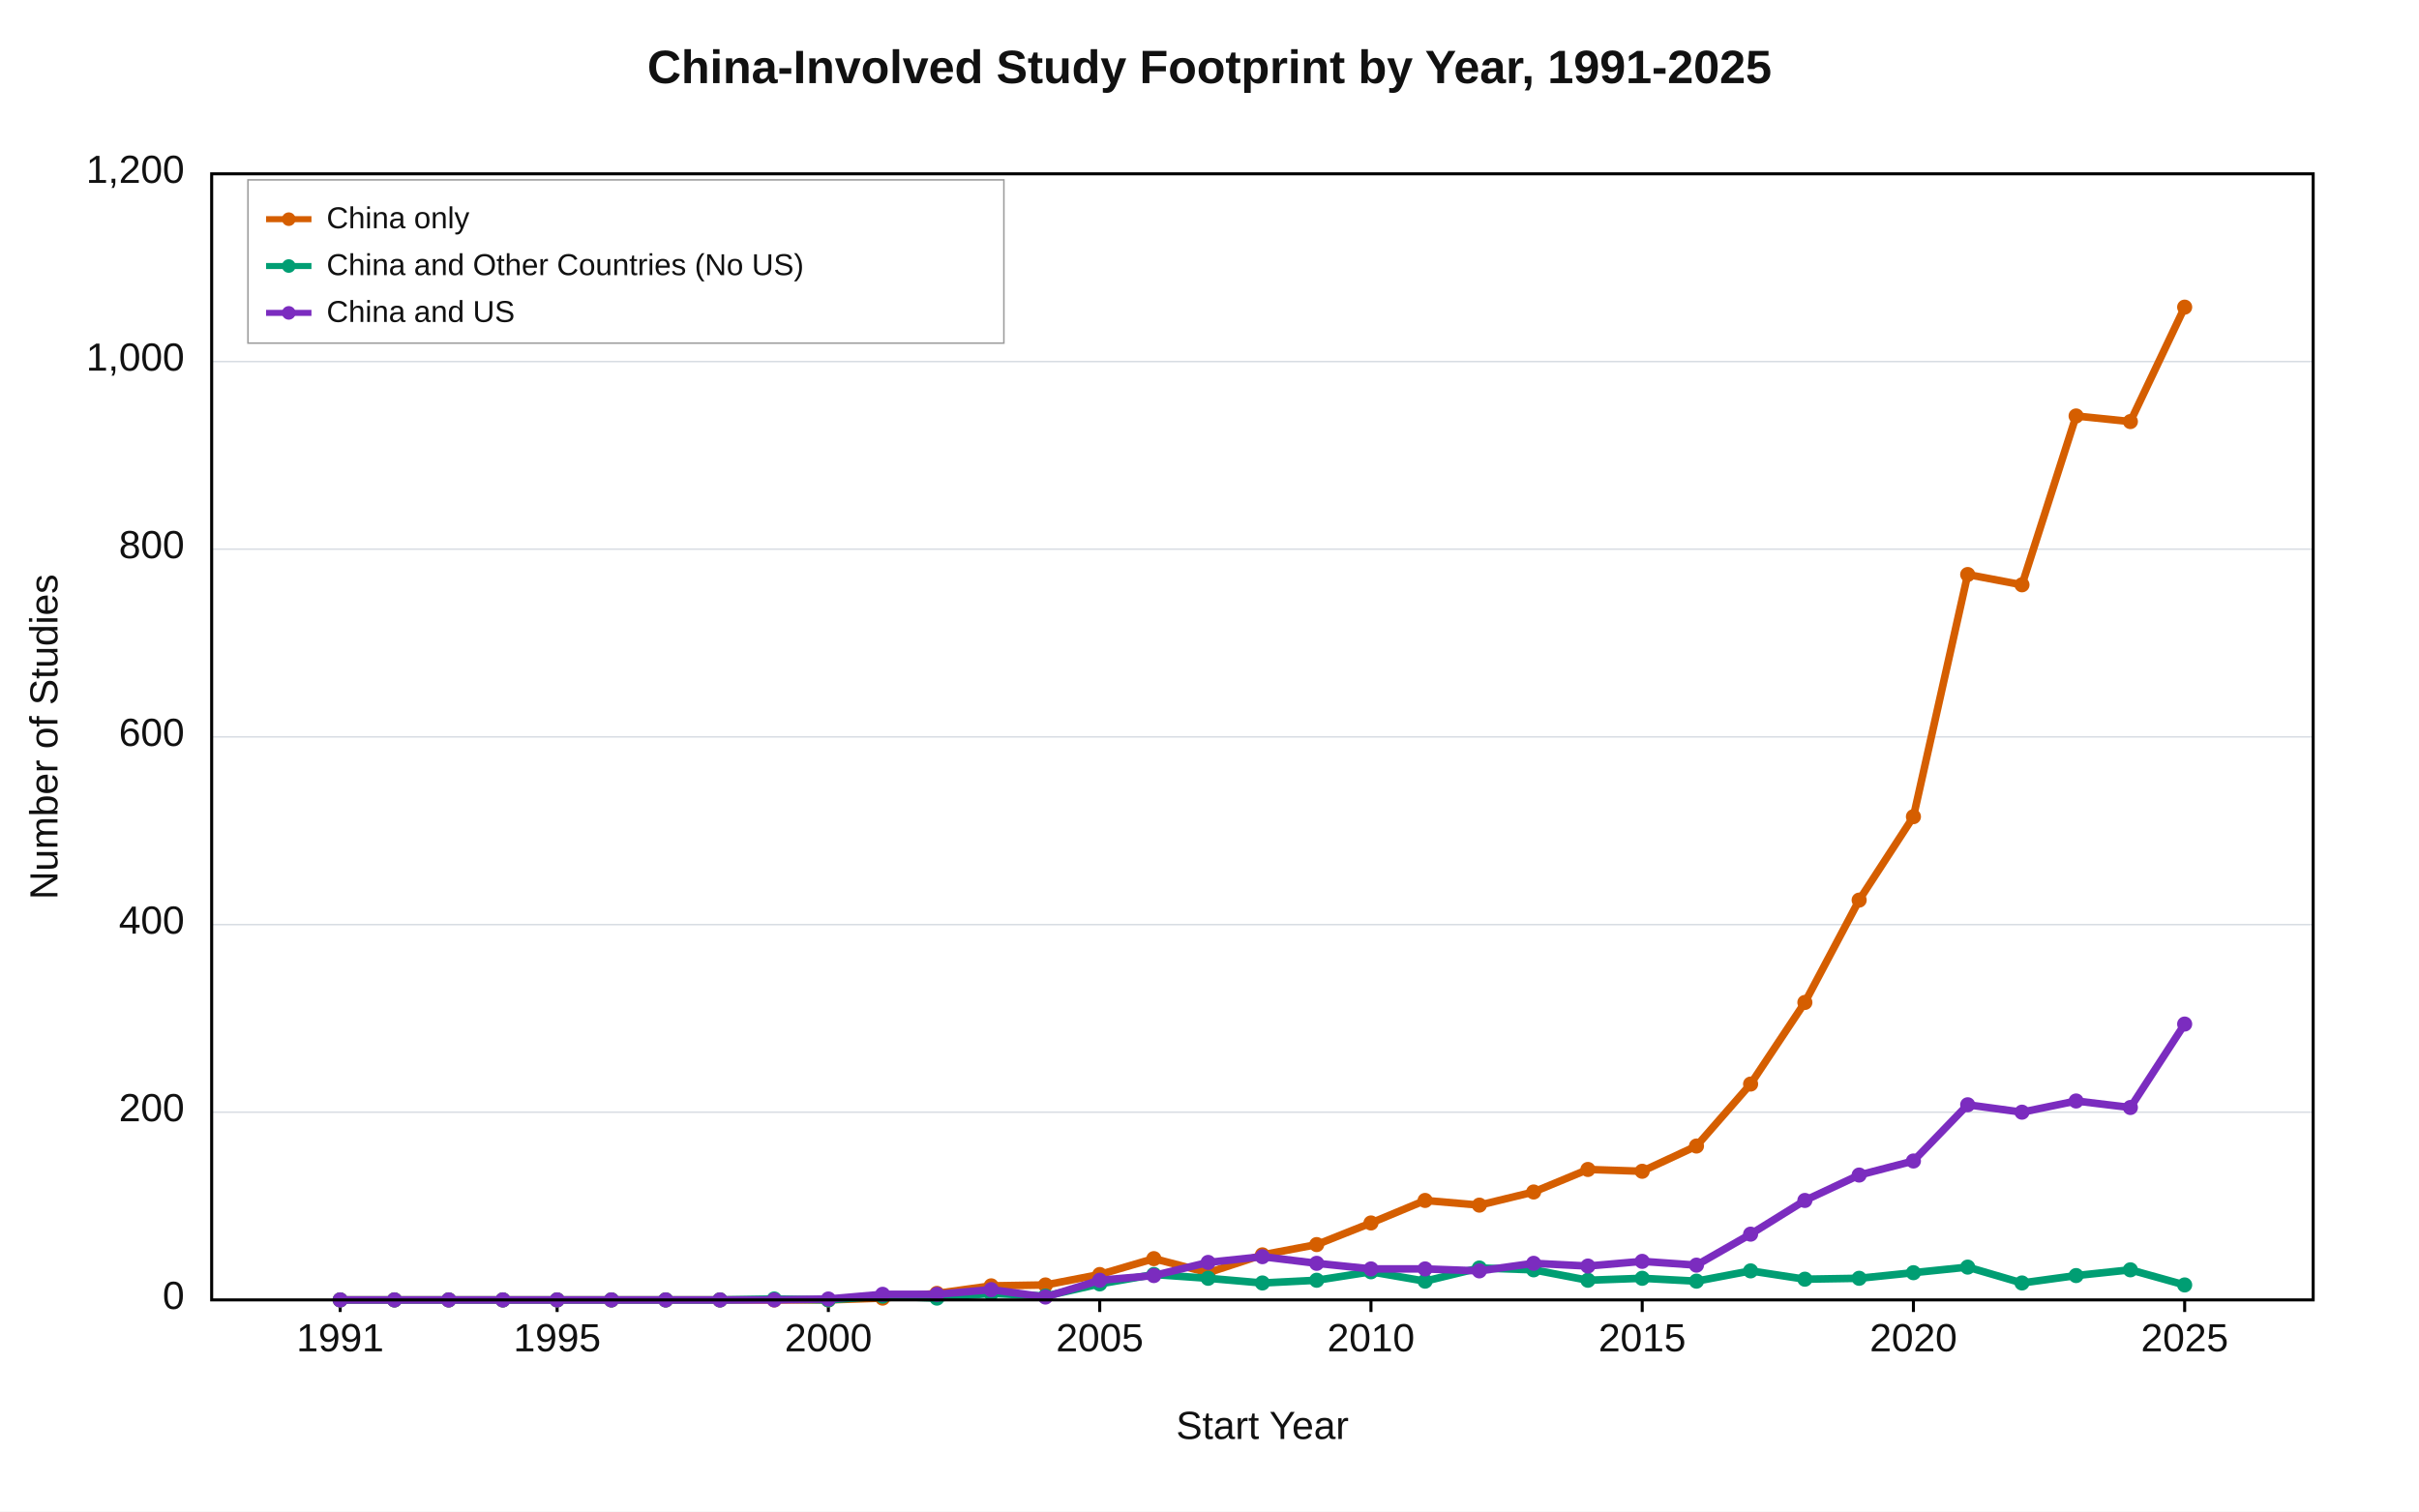
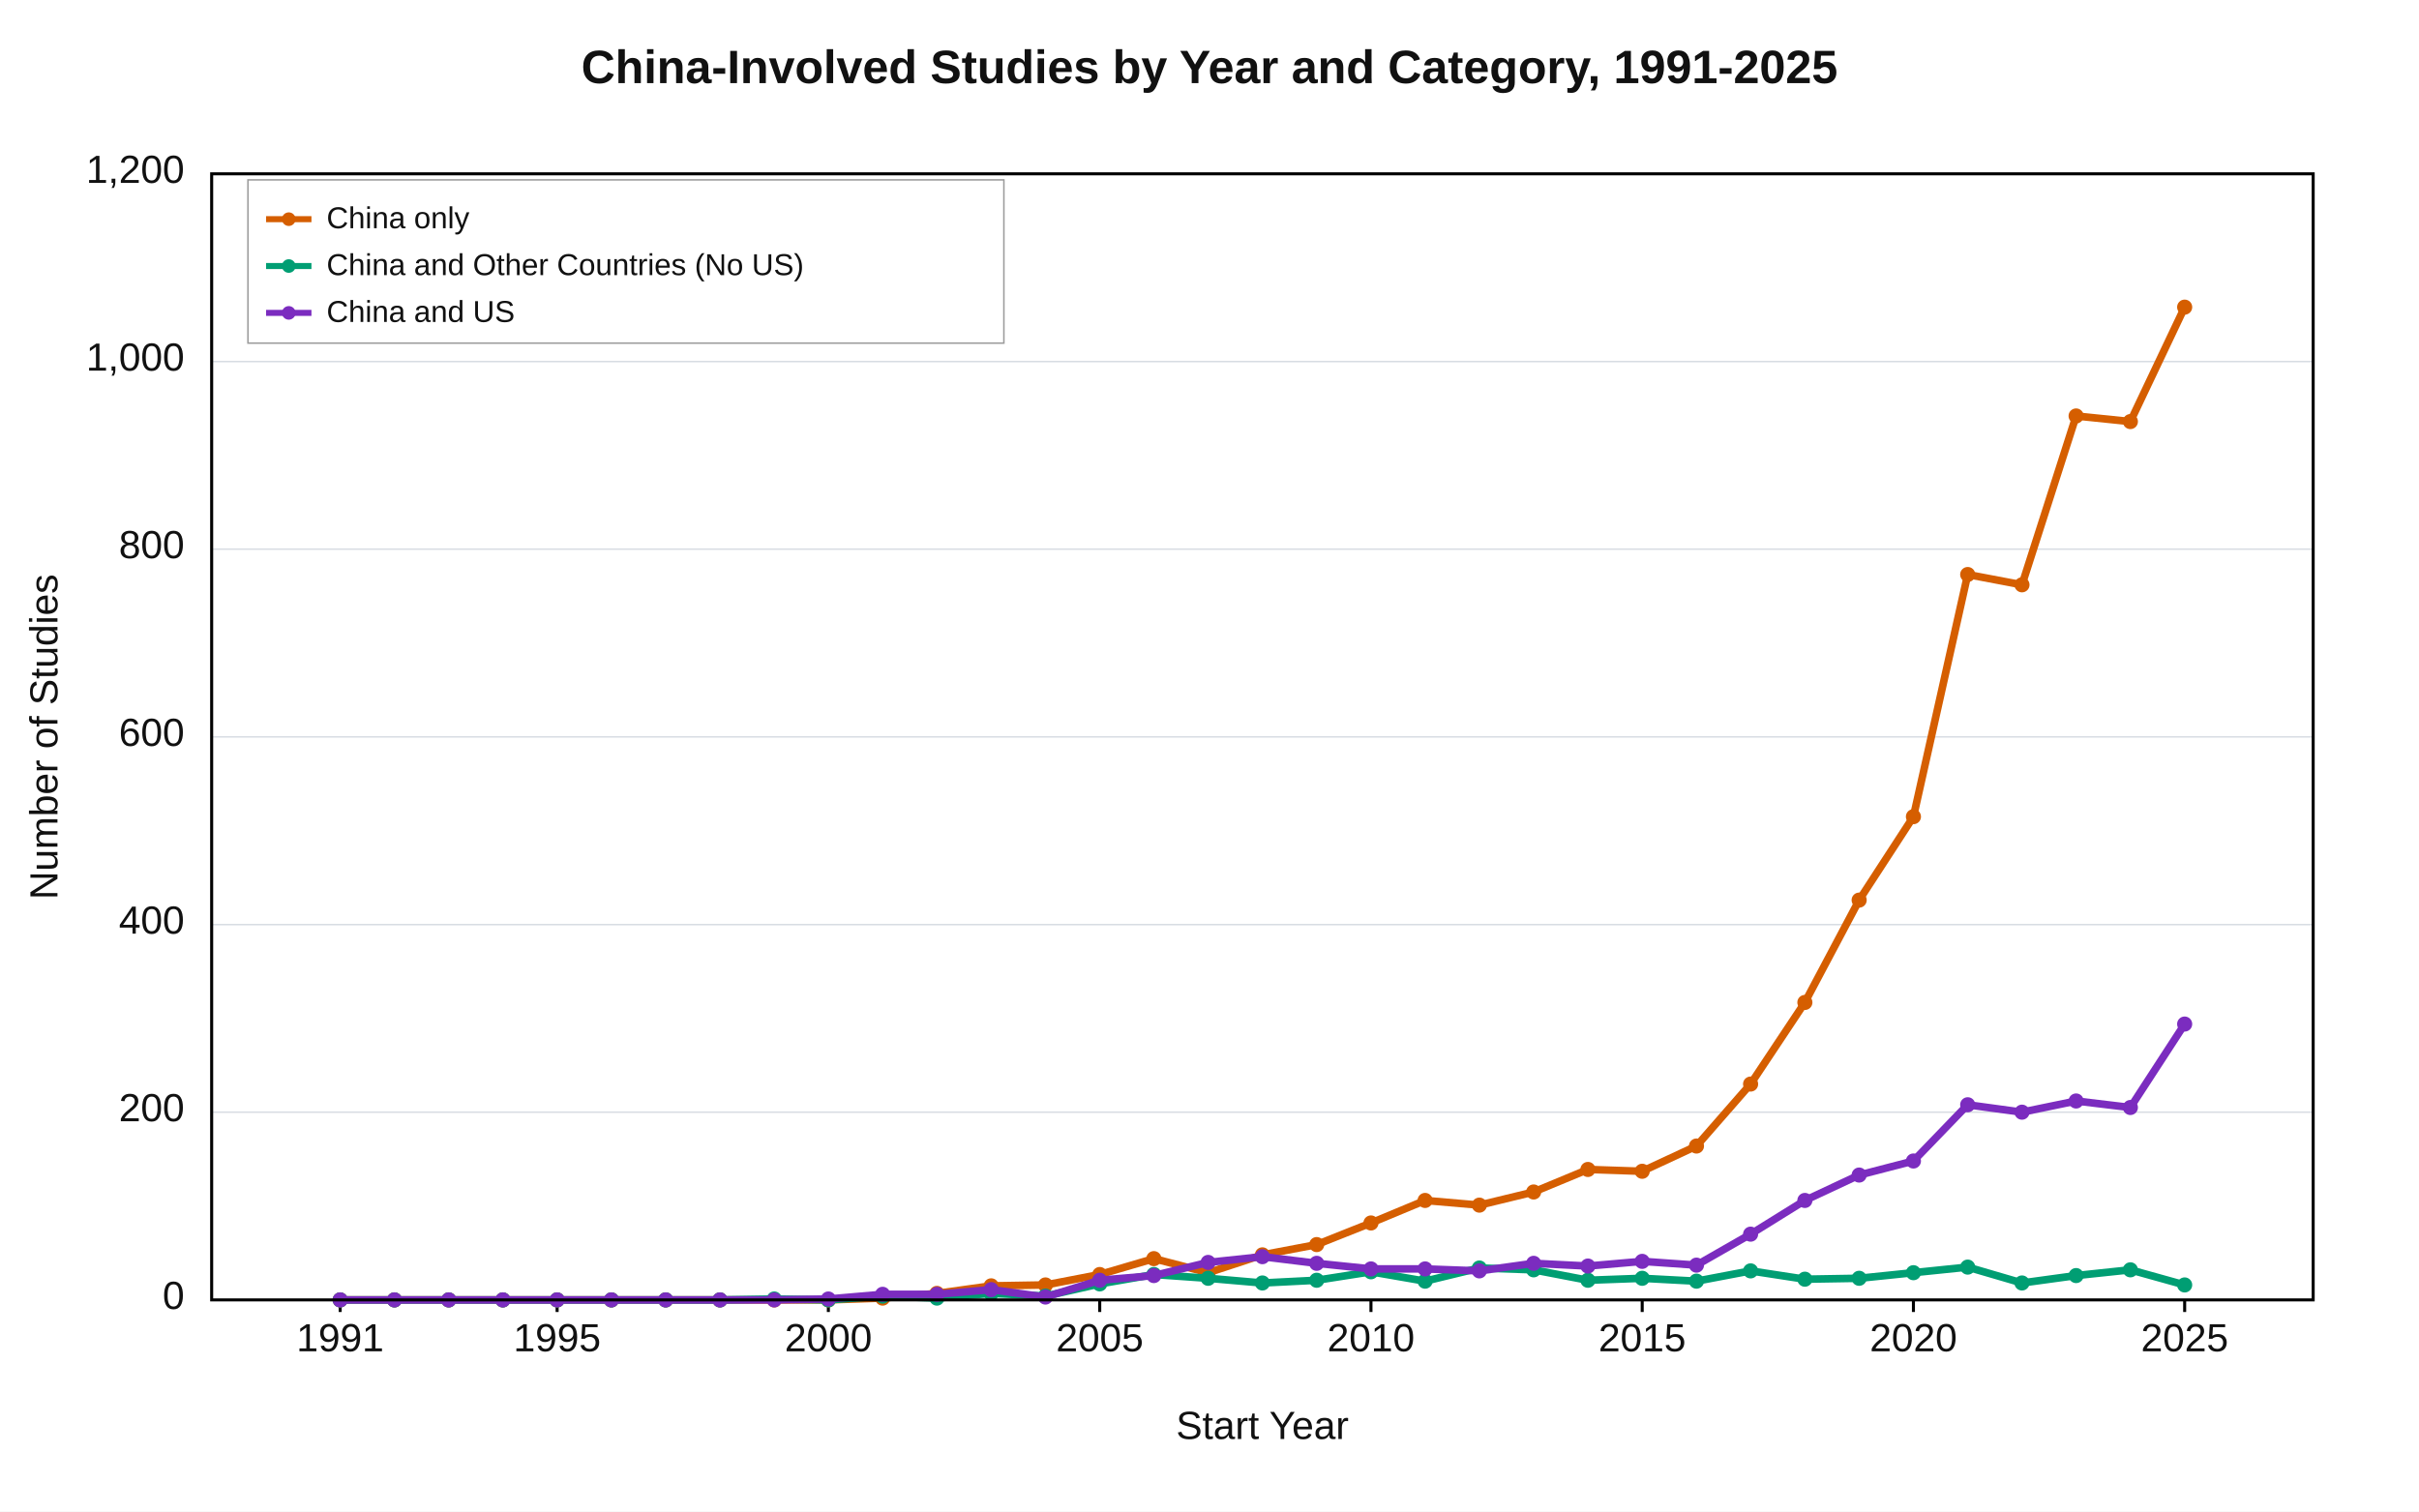
<svg xmlns="http://www.w3.org/2000/svg" width="1600" height="1000" viewBox="0 0 1600 1000">
  <rect width="1600" height="1000" fill="#fff" />
  <style>text{font-family:Arial,Helvetica,sans-serif;fill:#111}.title{font-size:31px;font-weight:700}.axis{font-size:26px}.tick{font-size:26px}.legend{font-size:20px}</style>
-   <text x="800" y="55" text-anchor="middle" class="title">China-Involved Study Footprint by Year, 1991-2025</text>
+   <text x="800" y="55" text-anchor="middle" class="title">China-Involved Studies by Year and Category, 1991-2025</text>
  <line x1="140" y1="860.0" x2="1530" y2="860.0" stroke="#d8dde3" />
  <text x="122" y="866.0" text-anchor="end" class="tick">0</text>
  <line x1="140" y1="735.8" x2="1530" y2="735.8" stroke="#d8dde3" />
  <text x="122" y="741.8" text-anchor="end" class="tick">200</text>
  <line x1="140" y1="611.7" x2="1530" y2="611.7" stroke="#d8dde3" />
  <text x="122" y="617.7" text-anchor="end" class="tick">400</text>
  <line x1="140" y1="487.5" x2="1530" y2="487.5" stroke="#d8dde3" />
  <text x="122" y="493.5" text-anchor="end" class="tick">600</text>
  <line x1="140" y1="363.3" x2="1530" y2="363.3" stroke="#d8dde3" />
  <text x="122" y="369.3" text-anchor="end" class="tick">800</text>
  <line x1="140" y1="239.2" x2="1530" y2="239.2" stroke="#d8dde3" />
  <text x="122" y="245.2" text-anchor="end" class="tick">1,000</text>
  <line x1="140" y1="115.0" x2="1530" y2="115.0" stroke="#d8dde3" />
  <text x="122" y="121.0" text-anchor="end" class="tick">1,200</text>
  <line x1="225.0" y1="860" x2="225.0" y2="868" stroke="#000" stroke-width="2" />
  <text x="225.0" y="894" text-anchor="middle" class="tick">1991</text>
  <line x1="368.5" y1="860" x2="368.5" y2="868" stroke="#000" stroke-width="2" />
  <text x="368.5" y="894" text-anchor="middle" class="tick">1995</text>
  <line x1="547.9" y1="860" x2="547.9" y2="868" stroke="#000" stroke-width="2" />
  <text x="547.9" y="894" text-anchor="middle" class="tick">2000</text>
  <line x1="727.4" y1="860" x2="727.4" y2="868" stroke="#000" stroke-width="2" />
  <text x="727.4" y="894" text-anchor="middle" class="tick">2005</text>
  <line x1="906.8" y1="860" x2="906.8" y2="868" stroke="#000" stroke-width="2" />
  <text x="906.8" y="894" text-anchor="middle" class="tick">2010</text>
  <line x1="1086.2" y1="860" x2="1086.2" y2="868" stroke="#000" stroke-width="2" />
  <text x="1086.2" y="894" text-anchor="middle" class="tick">2015</text>
  <line x1="1265.6" y1="860" x2="1265.6" y2="868" stroke="#000" stroke-width="2" />
  <text x="1265.6" y="894" text-anchor="middle" class="tick">2020</text>
  <line x1="1445.0" y1="860" x2="1445.0" y2="868" stroke="#000" stroke-width="2" />
  <text x="1445.0" y="894" text-anchor="middle" class="tick">2025</text>
  <polyline points="225.0,860.0 260.9,860.0 296.8,860.0 332.6,860.0 368.5,860.0 404.4,860.0 440.3,860.0 476.2,860.0 512.1,860.0 547.9,860.0 583.8,858.8 619.7,855.7 655.6,850.7 691.5,850.1 727.4,843.2 763.2,832.7 799.1,842.0 835.0,830.2 870.9,823.4 906.8,809.1 942.6,794.2 978.5,797.3 1014.4,788.6 1050.3,773.7 1086.2,774.9 1122.1,758.2 1157.9,717.2 1193.8,663.2 1229.7,595.5 1265.6,540.3 1301.5,380.1 1337.4,386.9 1373.2,275.2 1409.1,278.9 1445.0,203.2" fill="none" stroke="#d55e00" stroke-width="5" stroke-linejoin="round" stroke-linecap="round" />
  <circle cx="225.0" cy="860.0" r="5" fill="#d55e00" />
  <circle cx="260.9" cy="860.0" r="5" fill="#d55e00" />
  <circle cx="296.8" cy="860.0" r="5" fill="#d55e00" />
  <circle cx="332.6" cy="860.0" r="5" fill="#d55e00" />
  <circle cx="368.5" cy="860.0" r="5" fill="#d55e00" />
  <circle cx="404.4" cy="860.0" r="5" fill="#d55e00" />
  <circle cx="440.3" cy="860.0" r="5" fill="#d55e00" />
  <circle cx="476.2" cy="860.0" r="5" fill="#d55e00" />
  <circle cx="512.1" cy="860.0" r="5" fill="#d55e00" />
  <circle cx="547.9" cy="860.0" r="5" fill="#d55e00" />
  <circle cx="583.8" cy="858.8" r="5" fill="#d55e00" />
  <circle cx="619.7" cy="855.7" r="5" fill="#d55e00" />
  <circle cx="655.6" cy="850.7" r="5" fill="#d55e00" />
  <circle cx="691.5" cy="850.1" r="5" fill="#d55e00" />
  <circle cx="727.4" cy="843.2" r="5" fill="#d55e00" />
  <circle cx="763.2" cy="832.7" r="5" fill="#d55e00" />
  <circle cx="799.1" cy="842.0" r="5" fill="#d55e00" />
  <circle cx="835.0" cy="830.2" r="5" fill="#d55e00" />
  <circle cx="870.9" cy="823.4" r="5" fill="#d55e00" />
  <circle cx="906.8" cy="809.1" r="5" fill="#d55e00" />
  <circle cx="942.6" cy="794.2" r="5" fill="#d55e00" />
  <circle cx="978.5" cy="797.3" r="5" fill="#d55e00" />
  <circle cx="1014.4" cy="788.6" r="5" fill="#d55e00" />
  <circle cx="1050.3" cy="773.7" r="5" fill="#d55e00" />
  <circle cx="1086.2" cy="774.9" r="5" fill="#d55e00" />
  <circle cx="1122.1" cy="758.2" r="5" fill="#d55e00" />
  <circle cx="1157.9" cy="717.2" r="5" fill="#d55e00" />
  <circle cx="1193.8" cy="663.2" r="5" fill="#d55e00" />
  <circle cx="1229.7" cy="595.5" r="5" fill="#d55e00" />
  <circle cx="1265.6" cy="540.3" r="5" fill="#d55e00" />
  <circle cx="1301.5" cy="380.1" r="5" fill="#d55e00" />
  <circle cx="1337.4" cy="386.9" r="5" fill="#d55e00" />
  <circle cx="1373.2" cy="275.2" r="5" fill="#d55e00" />
  <circle cx="1409.1" cy="278.9" r="5" fill="#d55e00" />
  <circle cx="1445.0" cy="203.2" r="5" fill="#d55e00" />
  <polyline points="225.0,860.0 260.9,860.0 296.8,860.0 332.6,860.0 368.5,860.0 404.4,860.0 440.3,860.0 476.2,860.0 512.1,859.4 547.9,860.0 583.8,857.5 619.7,858.8 655.6,855.7 691.5,857.5 727.4,849.4 763.2,843.2 799.1,845.7 835.0,848.8 870.9,847.0 906.8,841.4 942.6,847.6 978.5,838.9 1014.4,840.1 1050.3,847.0 1086.2,845.7 1122.1,847.6 1157.9,840.8 1193.8,846.3 1229.7,845.7 1265.6,842.0 1301.5,838.3 1337.4,848.8 1373.2,843.9 1409.1,840.1 1445.0,850.1" fill="none" stroke="#009e73" stroke-width="5" stroke-linejoin="round" stroke-linecap="round" />
  <circle cx="225.0" cy="860.0" r="5" fill="#009e73" />
  <circle cx="260.9" cy="860.0" r="5" fill="#009e73" />
  <circle cx="296.8" cy="860.0" r="5" fill="#009e73" />
  <circle cx="332.6" cy="860.0" r="5" fill="#009e73" />
  <circle cx="368.5" cy="860.0" r="5" fill="#009e73" />
  <circle cx="404.4" cy="860.0" r="5" fill="#009e73" />
  <circle cx="440.3" cy="860.0" r="5" fill="#009e73" />
  <circle cx="476.2" cy="860.0" r="5" fill="#009e73" />
  <circle cx="512.1" cy="859.4" r="5" fill="#009e73" />
  <circle cx="547.9" cy="860.0" r="5" fill="#009e73" />
  <circle cx="583.8" cy="857.5" r="5" fill="#009e73" />
  <circle cx="619.7" cy="858.8" r="5" fill="#009e73" />
  <circle cx="655.6" cy="855.7" r="5" fill="#009e73" />
  <circle cx="691.5" cy="857.5" r="5" fill="#009e73" />
  <circle cx="727.4" cy="849.4" r="5" fill="#009e73" />
  <circle cx="763.2" cy="843.2" r="5" fill="#009e73" />
  <circle cx="799.1" cy="845.7" r="5" fill="#009e73" />
  <circle cx="835.0" cy="848.8" r="5" fill="#009e73" />
  <circle cx="870.9" cy="847.0" r="5" fill="#009e73" />
  <circle cx="906.8" cy="841.4" r="5" fill="#009e73" />
  <circle cx="942.6" cy="847.6" r="5" fill="#009e73" />
  <circle cx="978.5" cy="838.9" r="5" fill="#009e73" />
  <circle cx="1014.4" cy="840.1" r="5" fill="#009e73" />
  <circle cx="1050.3" cy="847.0" r="5" fill="#009e73" />
  <circle cx="1086.2" cy="845.7" r="5" fill="#009e73" />
  <circle cx="1122.1" cy="847.6" r="5" fill="#009e73" />
  <circle cx="1157.9" cy="840.8" r="5" fill="#009e73" />
  <circle cx="1193.8" cy="846.3" r="5" fill="#009e73" />
  <circle cx="1229.7" cy="845.7" r="5" fill="#009e73" />
  <circle cx="1265.6" cy="842.0" r="5" fill="#009e73" />
  <circle cx="1301.5" cy="838.3" r="5" fill="#009e73" />
  <circle cx="1337.4" cy="848.8" r="5" fill="#009e73" />
  <circle cx="1373.2" cy="843.9" r="5" fill="#009e73" />
  <circle cx="1409.1" cy="840.1" r="5" fill="#009e73" />
  <circle cx="1445.0" cy="850.1" r="5" fill="#009e73" />
  <polyline points="225.0,860.0 260.9,860.0 296.8,860.0 332.6,860.0 368.5,860.0 404.4,860.0 440.3,860.0 476.2,860.0 512.1,860.0 547.9,859.4 583.8,856.3 619.7,856.3 655.6,853.2 691.5,858.1 727.4,847.0 763.2,843.9 799.1,835.2 835.0,831.4 870.9,835.8 906.8,839.5 942.6,839.5 978.5,840.8 1014.4,835.8 1050.3,837.6 1086.2,834.5 1122.1,837.0 1157.9,816.5 1193.8,794.2 1229.7,777.4 1265.6,768.1 1301.5,730.9 1337.4,735.8 1373.2,728.4 1409.1,732.7 1445.0,677.5" fill="none" stroke="#7b2cbf" stroke-width="5" stroke-linejoin="round" stroke-linecap="round" />
  <circle cx="225.0" cy="860.0" r="5" fill="#7b2cbf" />
  <circle cx="260.9" cy="860.0" r="5" fill="#7b2cbf" />
  <circle cx="296.8" cy="860.0" r="5" fill="#7b2cbf" />
  <circle cx="332.6" cy="860.0" r="5" fill="#7b2cbf" />
  <circle cx="368.5" cy="860.0" r="5" fill="#7b2cbf" />
  <circle cx="404.4" cy="860.0" r="5" fill="#7b2cbf" />
  <circle cx="440.3" cy="860.0" r="5" fill="#7b2cbf" />
  <circle cx="476.2" cy="860.0" r="5" fill="#7b2cbf" />
  <circle cx="512.1" cy="860.0" r="5" fill="#7b2cbf" />
  <circle cx="547.9" cy="859.4" r="5" fill="#7b2cbf" />
  <circle cx="583.8" cy="856.3" r="5" fill="#7b2cbf" />
  <circle cx="619.7" cy="856.3" r="5" fill="#7b2cbf" />
  <circle cx="655.6" cy="853.2" r="5" fill="#7b2cbf" />
  <circle cx="691.5" cy="858.1" r="5" fill="#7b2cbf" />
  <circle cx="727.4" cy="847.0" r="5" fill="#7b2cbf" />
  <circle cx="763.2" cy="843.9" r="5" fill="#7b2cbf" />
  <circle cx="799.1" cy="835.2" r="5" fill="#7b2cbf" />
  <circle cx="835.0" cy="831.4" r="5" fill="#7b2cbf" />
  <circle cx="870.9" cy="835.8" r="5" fill="#7b2cbf" />
  <circle cx="906.8" cy="839.5" r="5" fill="#7b2cbf" />
  <circle cx="942.6" cy="839.5" r="5" fill="#7b2cbf" />
  <circle cx="978.5" cy="840.8" r="5" fill="#7b2cbf" />
  <circle cx="1014.4" cy="835.8" r="5" fill="#7b2cbf" />
  <circle cx="1050.3" cy="837.6" r="5" fill="#7b2cbf" />
  <circle cx="1086.2" cy="834.5" r="5" fill="#7b2cbf" />
  <circle cx="1122.1" cy="837.0" r="5" fill="#7b2cbf" />
  <circle cx="1157.9" cy="816.5" r="5" fill="#7b2cbf" />
  <circle cx="1193.8" cy="794.2" r="5" fill="#7b2cbf" />
  <circle cx="1229.7" cy="777.4" r="5" fill="#7b2cbf" />
  <circle cx="1265.6" cy="768.1" r="5" fill="#7b2cbf" />
  <circle cx="1301.5" cy="730.9" r="5" fill="#7b2cbf" />
  <circle cx="1337.4" cy="735.8" r="5" fill="#7b2cbf" />
  <circle cx="1373.2" cy="728.4" r="5" fill="#7b2cbf" />
  <circle cx="1409.1" cy="732.7" r="5" fill="#7b2cbf" />
  <circle cx="1445.0" cy="677.5" r="5" fill="#7b2cbf" />
  <rect x="164" y="119" width="500" height="108" fill="#fff" stroke="#9b9b9b" />
  <line x1="176" y1="145" x2="206" y2="145" stroke="#d55e00" stroke-width="4" />
  <circle cx="191" cy="145" r="4.5" fill="#d55e00" />
  <text x="216" y="151" class="legend">China only</text>
  <line x1="176" y1="176" x2="206" y2="176" stroke="#009e73" stroke-width="4" />
  <circle cx="191" cy="176" r="4.5" fill="#009e73" />
  <text x="216" y="182" class="legend">China and Other Countries (No US)</text>
  <line x1="176" y1="207" x2="206" y2="207" stroke="#7b2cbf" stroke-width="4" />
  <circle cx="191" cy="207" r="4.5" fill="#7b2cbf" />
  <text x="216" y="213" class="legend">China and US</text>
  <rect x="140" y="115" width="1390" height="745" fill="none" stroke="#000" stroke-width="2" />
  <text x="835.0" y="952" text-anchor="middle" class="axis">Start Year</text>
  <text x="38" y="487.5" text-anchor="middle" class="axis" transform="rotate(-90 38 487.5)">Number of Studies</text>
</svg>
